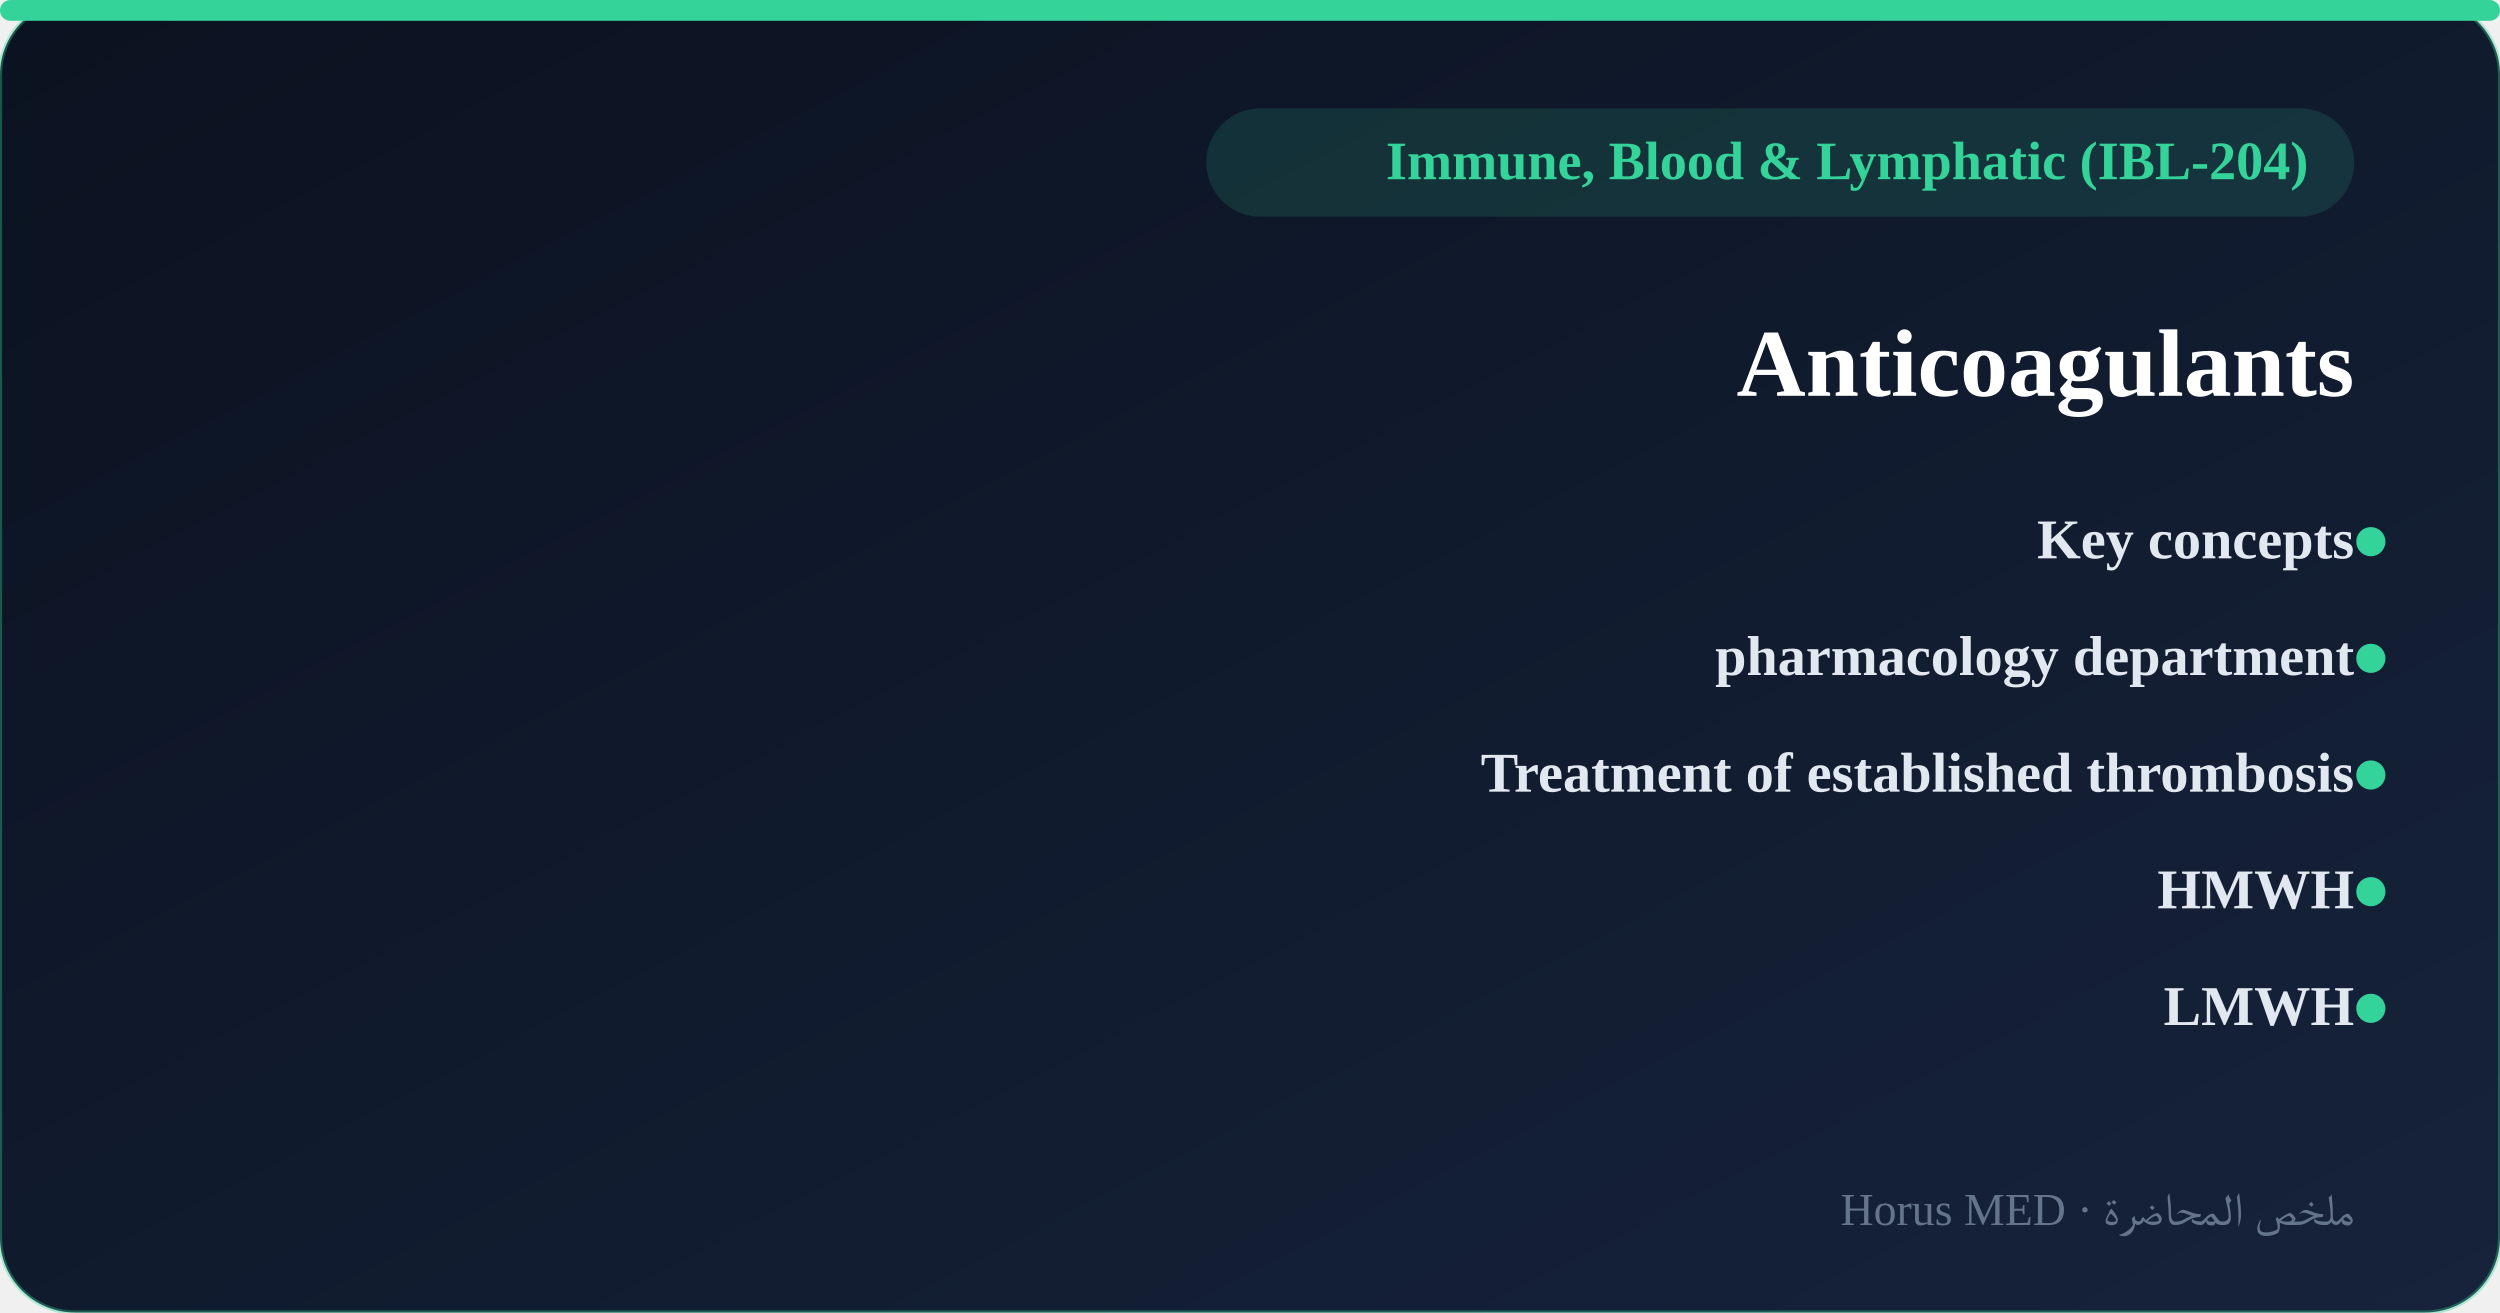
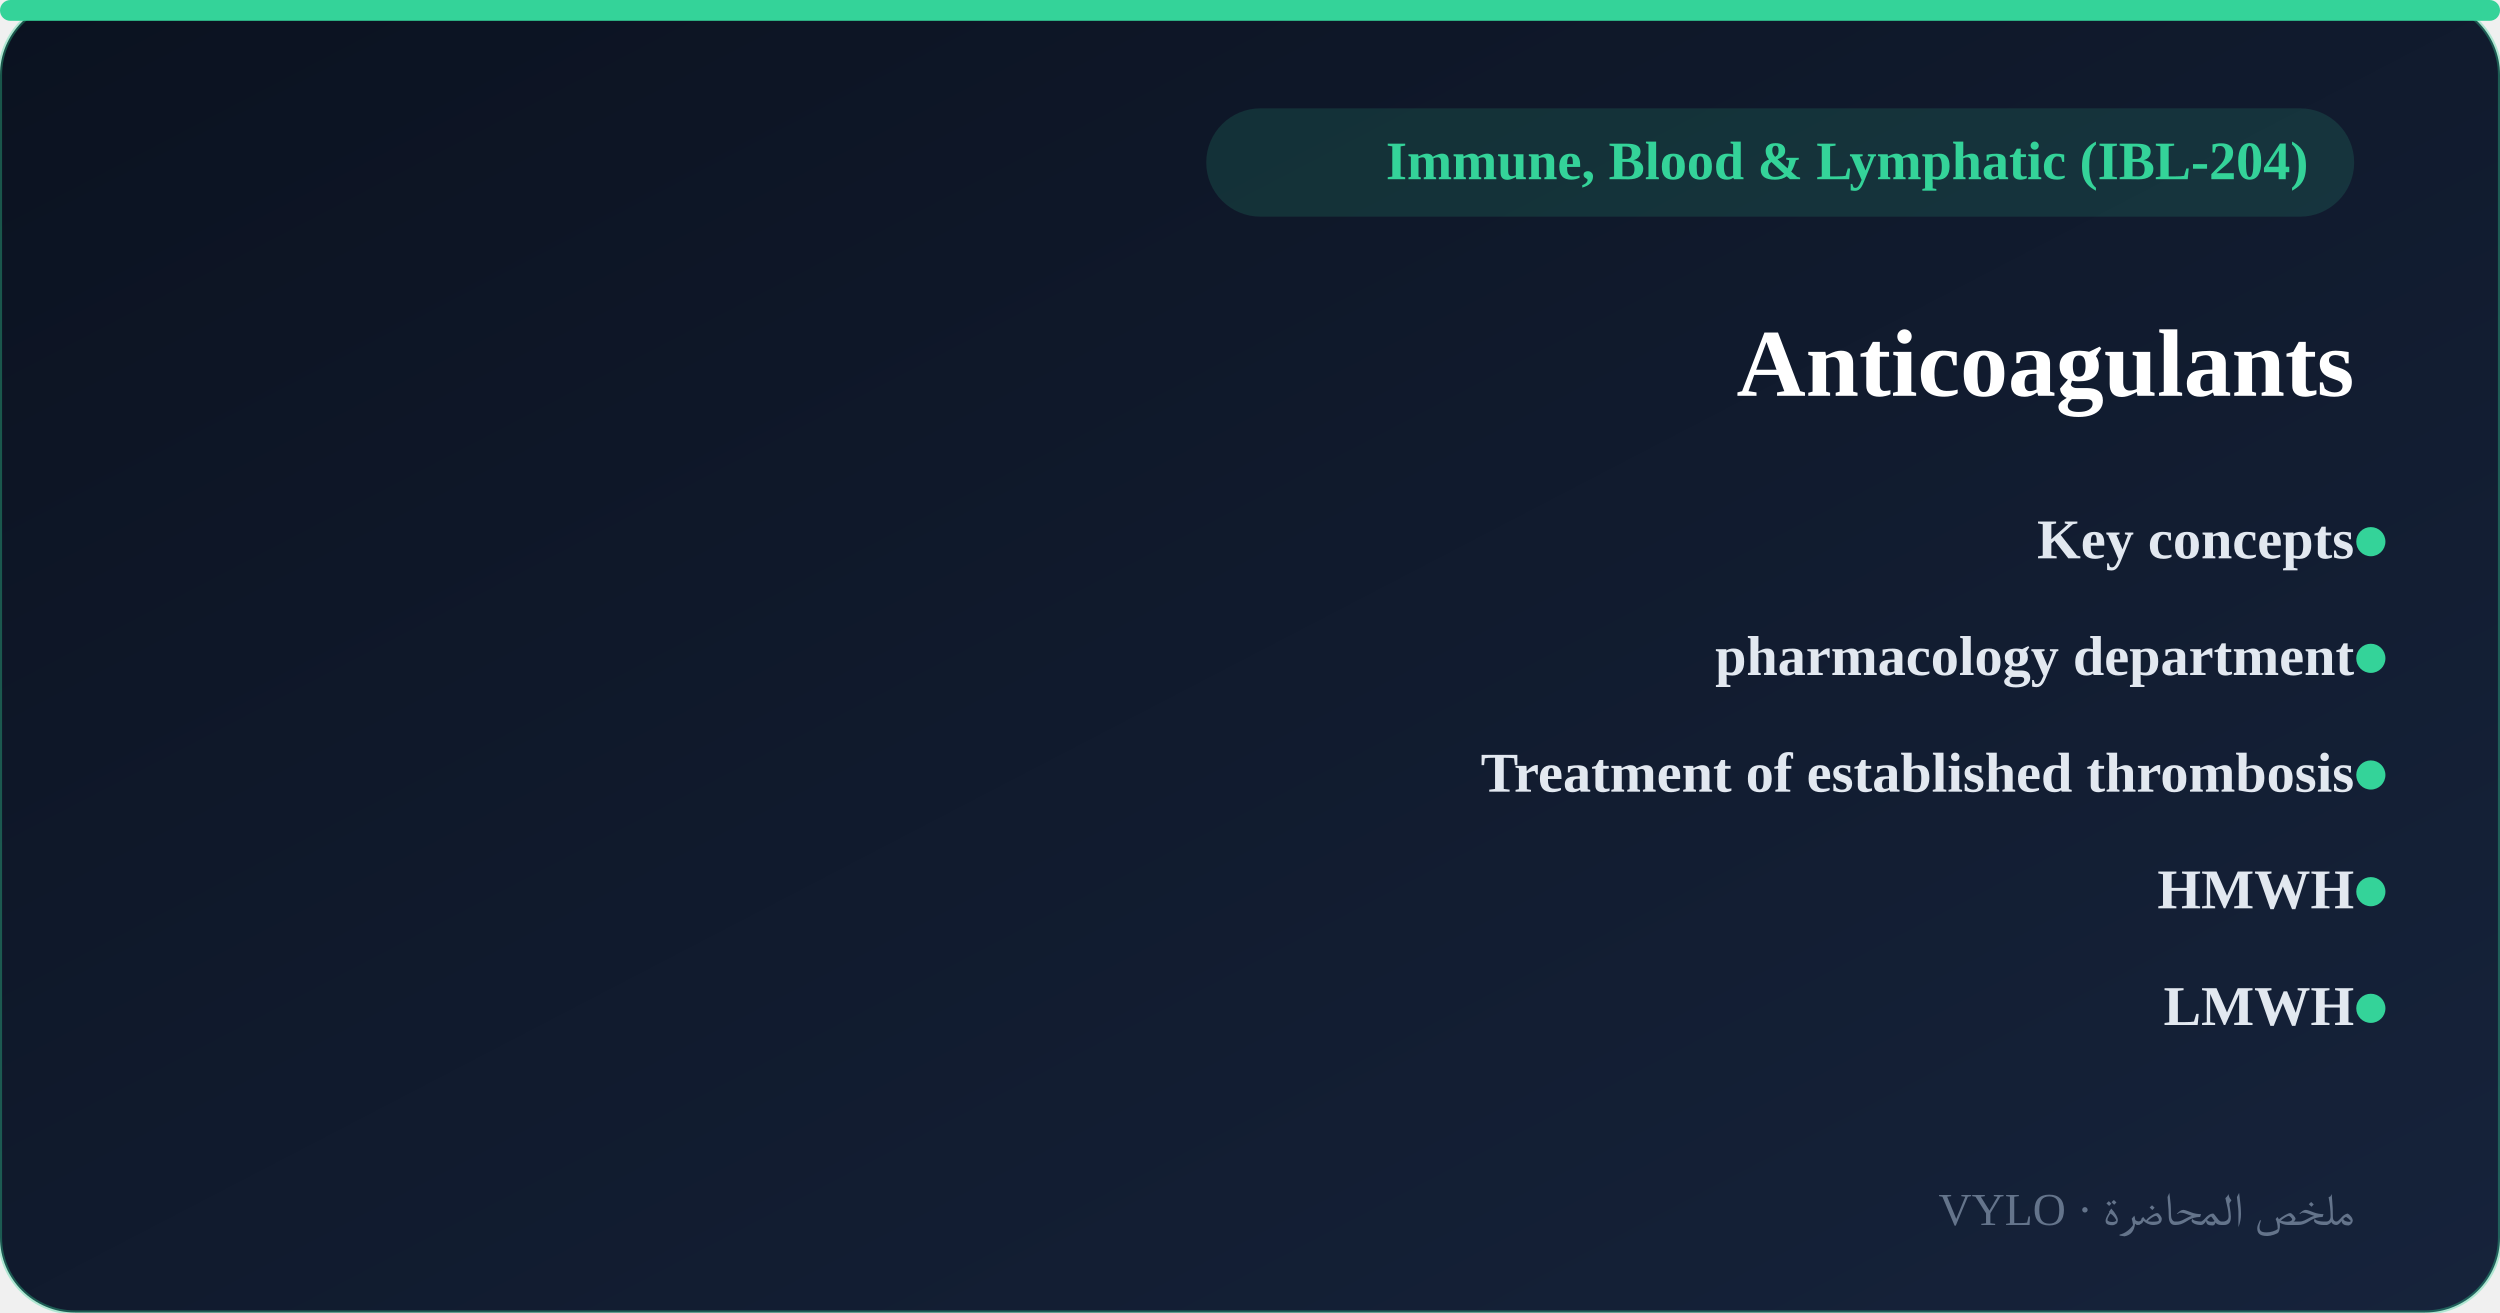
<svg xmlns="http://www.w3.org/2000/svg" width="1200" height="630" viewBox="0 0 1200 630">
  <defs>
    <linearGradient id="bg" x1="0" y1="0" x2="1" y2="1">
      <stop offset="0" stop-color="#0b1220" />
      <stop offset="1" stop-color="#16233b" />
    </linearGradient>
  </defs>
  <rect width="1200" height="630" rx="36" fill="url(#bg)" />
  <rect width="1200" height="630" rx="36" fill="none" stroke="#34d399" stroke-opacity="0.35" stroke-width="2" />
  <rect x="0" y="0" width="1200" height="10" rx="5" fill="#34d399" />
  <rect x="579" y="52" width="551" height="52" rx="26" fill="#34d399" fill-opacity="0.14" />
  <text x="1108" y="86" text-anchor="end" font-size="26" fill="#34d399" font-weight="700">Immune, Blood &amp; Lymphatic (IBL-204)</text>
  <text x="1130" y="190" text-anchor="end" font-size="46" fill="#ffffff" font-weight="800">
    <tspan x="1130" dy="0">Anticoagulants</tspan>
  </text>
  <circle cx="1138" cy="260" r="7" fill="#34d399" />
  <text x="1130" y="268" text-anchor="end" font-size="27" fill="#e2e8f0" font-weight="600">Key concepts</text>
  <circle cx="1138" cy="316" r="7" fill="#34d399" />
  <text x="1130" y="324" text-anchor="end" font-size="27" fill="#e2e8f0" font-weight="600">pharmacology department</text>
  <circle cx="1138" cy="372" r="7" fill="#34d399" />
  <text x="1130" y="380" text-anchor="end" font-size="27" fill="#e2e8f0" font-weight="600">Treatment of established thrombosis</text>
  <circle cx="1138" cy="428" r="7" fill="#34d399" />
  <text x="1130" y="436" text-anchor="end" font-size="27" fill="#e2e8f0" font-weight="600">HMWH</text>
  <circle cx="1138" cy="484" r="7" fill="#34d399" />
  <text x="1130" y="492" text-anchor="end" font-size="27" fill="#e2e8f0" font-weight="600">LMWH</text>
-   <text x="1130" y="588" text-anchor="end" font-size="22" fill="#64748b">Horus MED · ملخص المحاضرة</text>
+   <text x="1130" y="588" text-anchor="end" font-size="22" fill="#64748b">VYLO · ملخص المحاضرة</text>
</svg>
